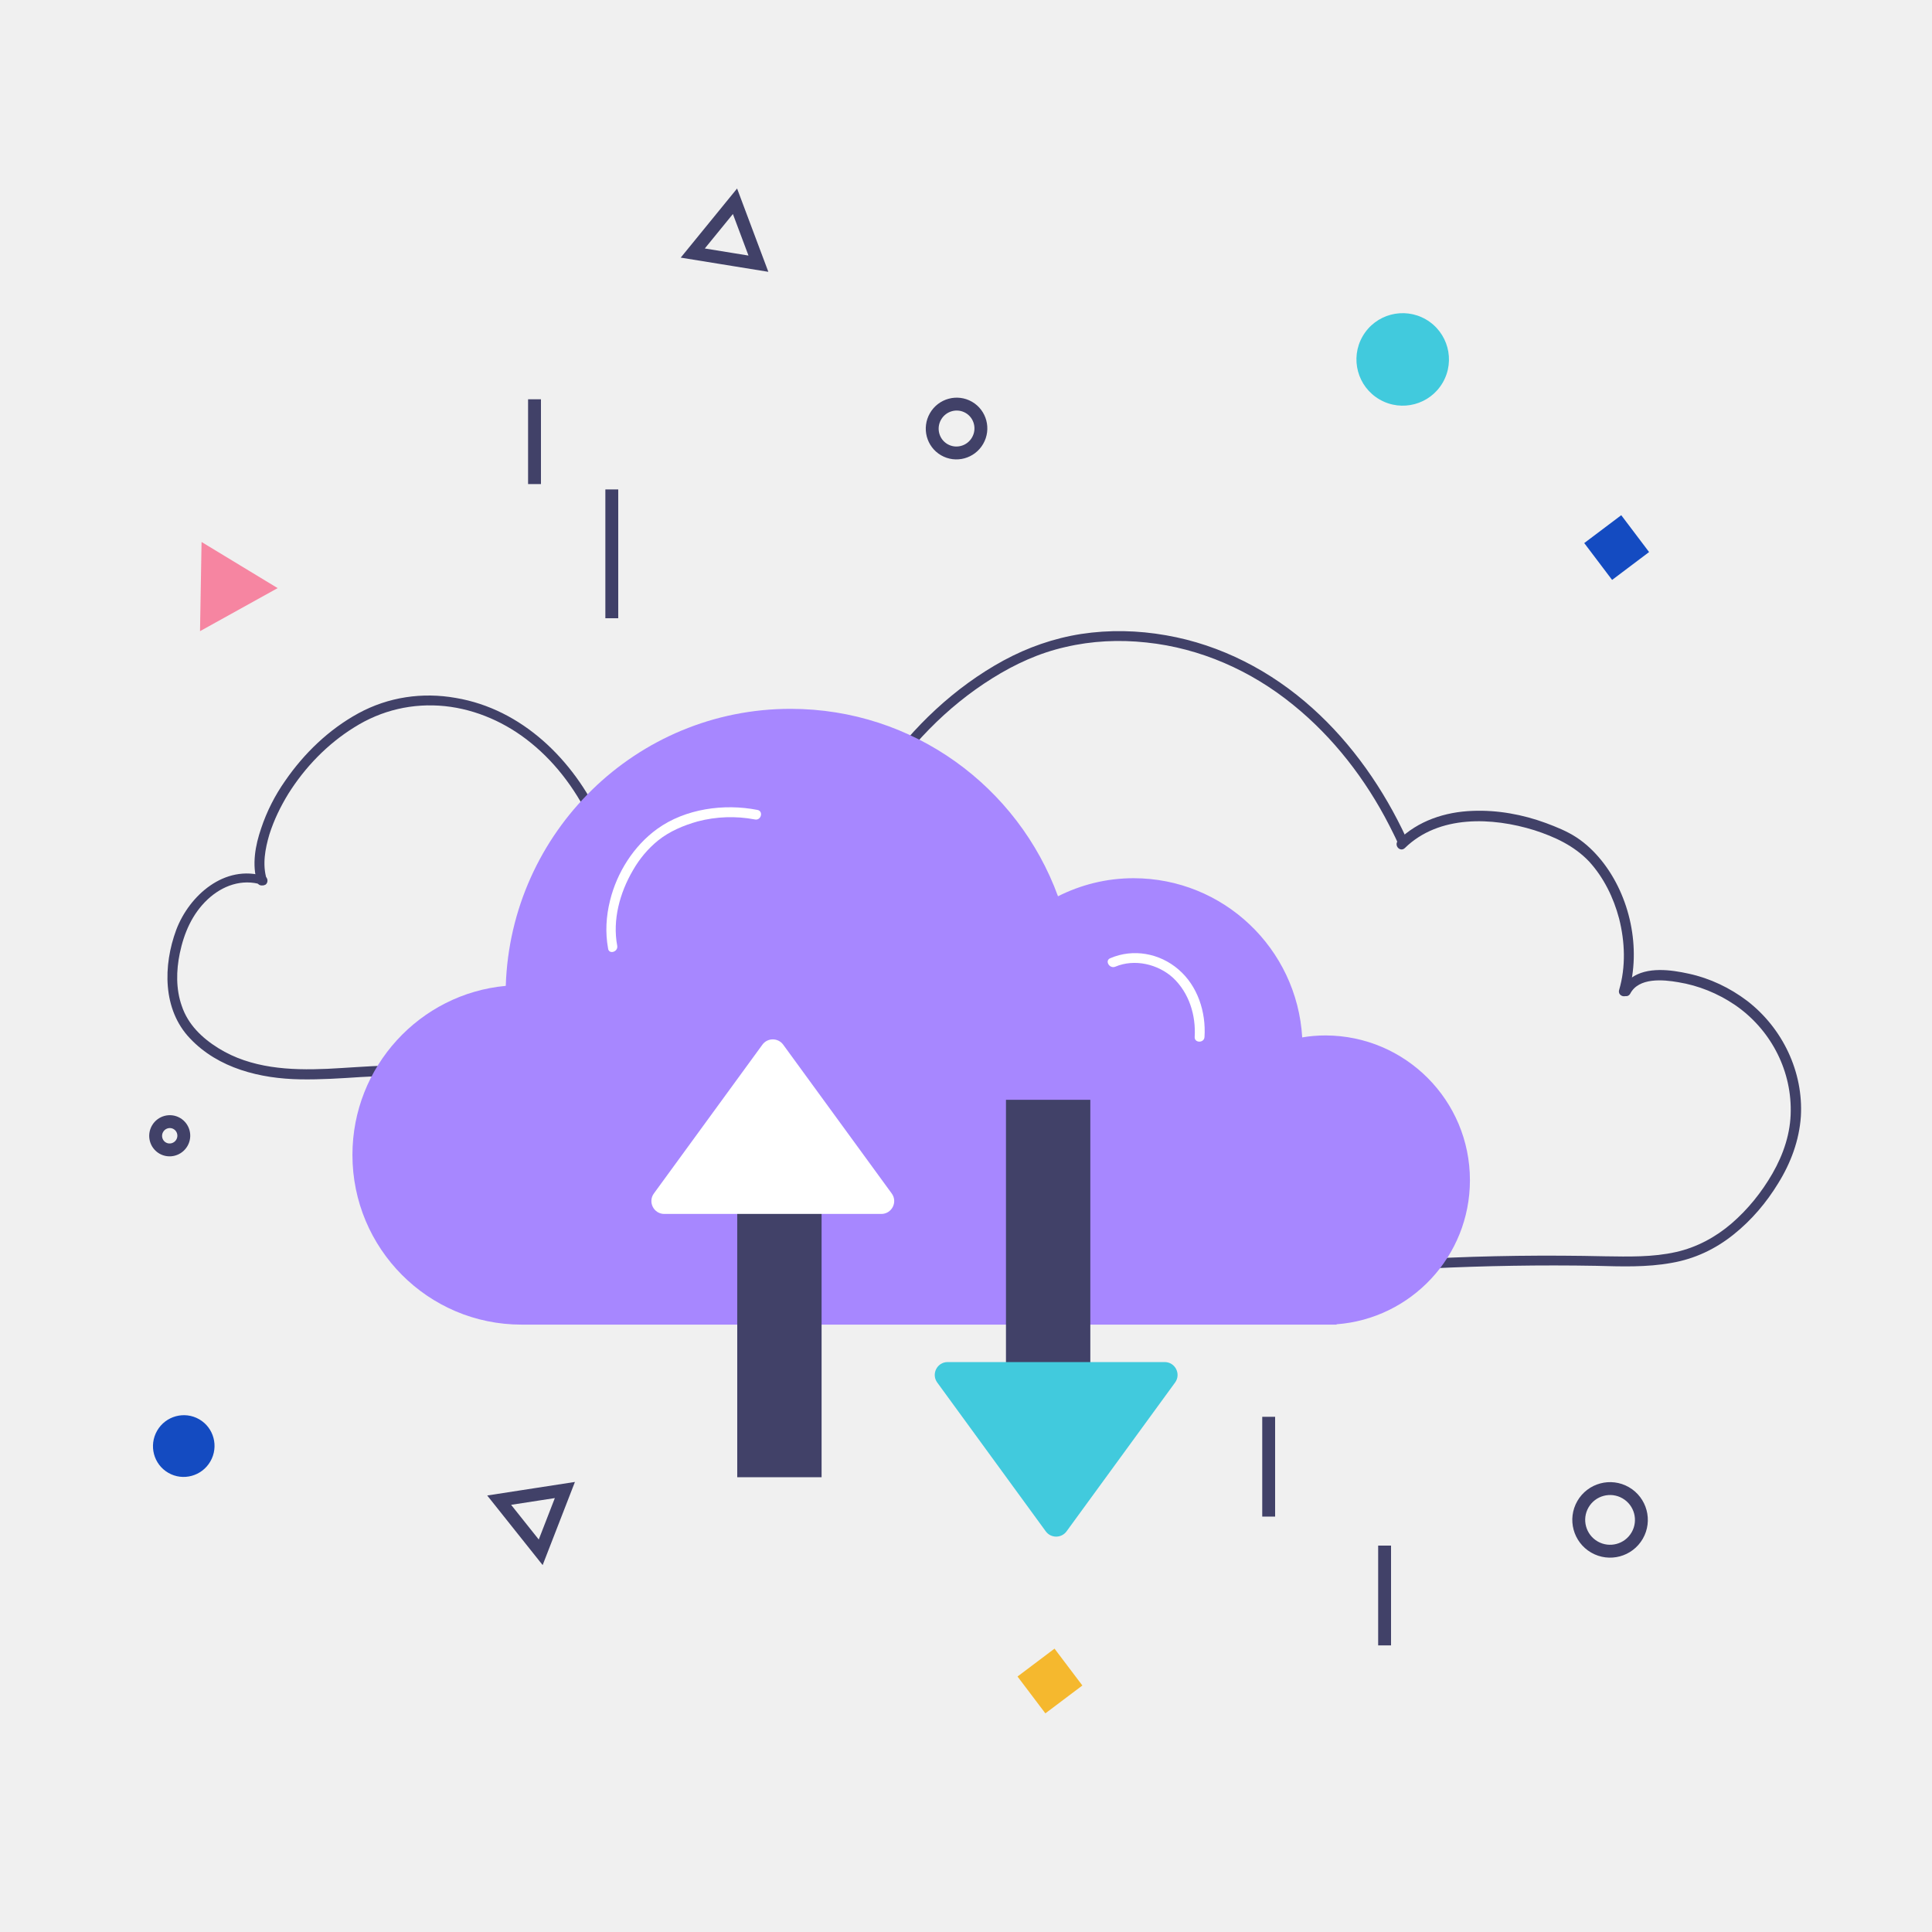
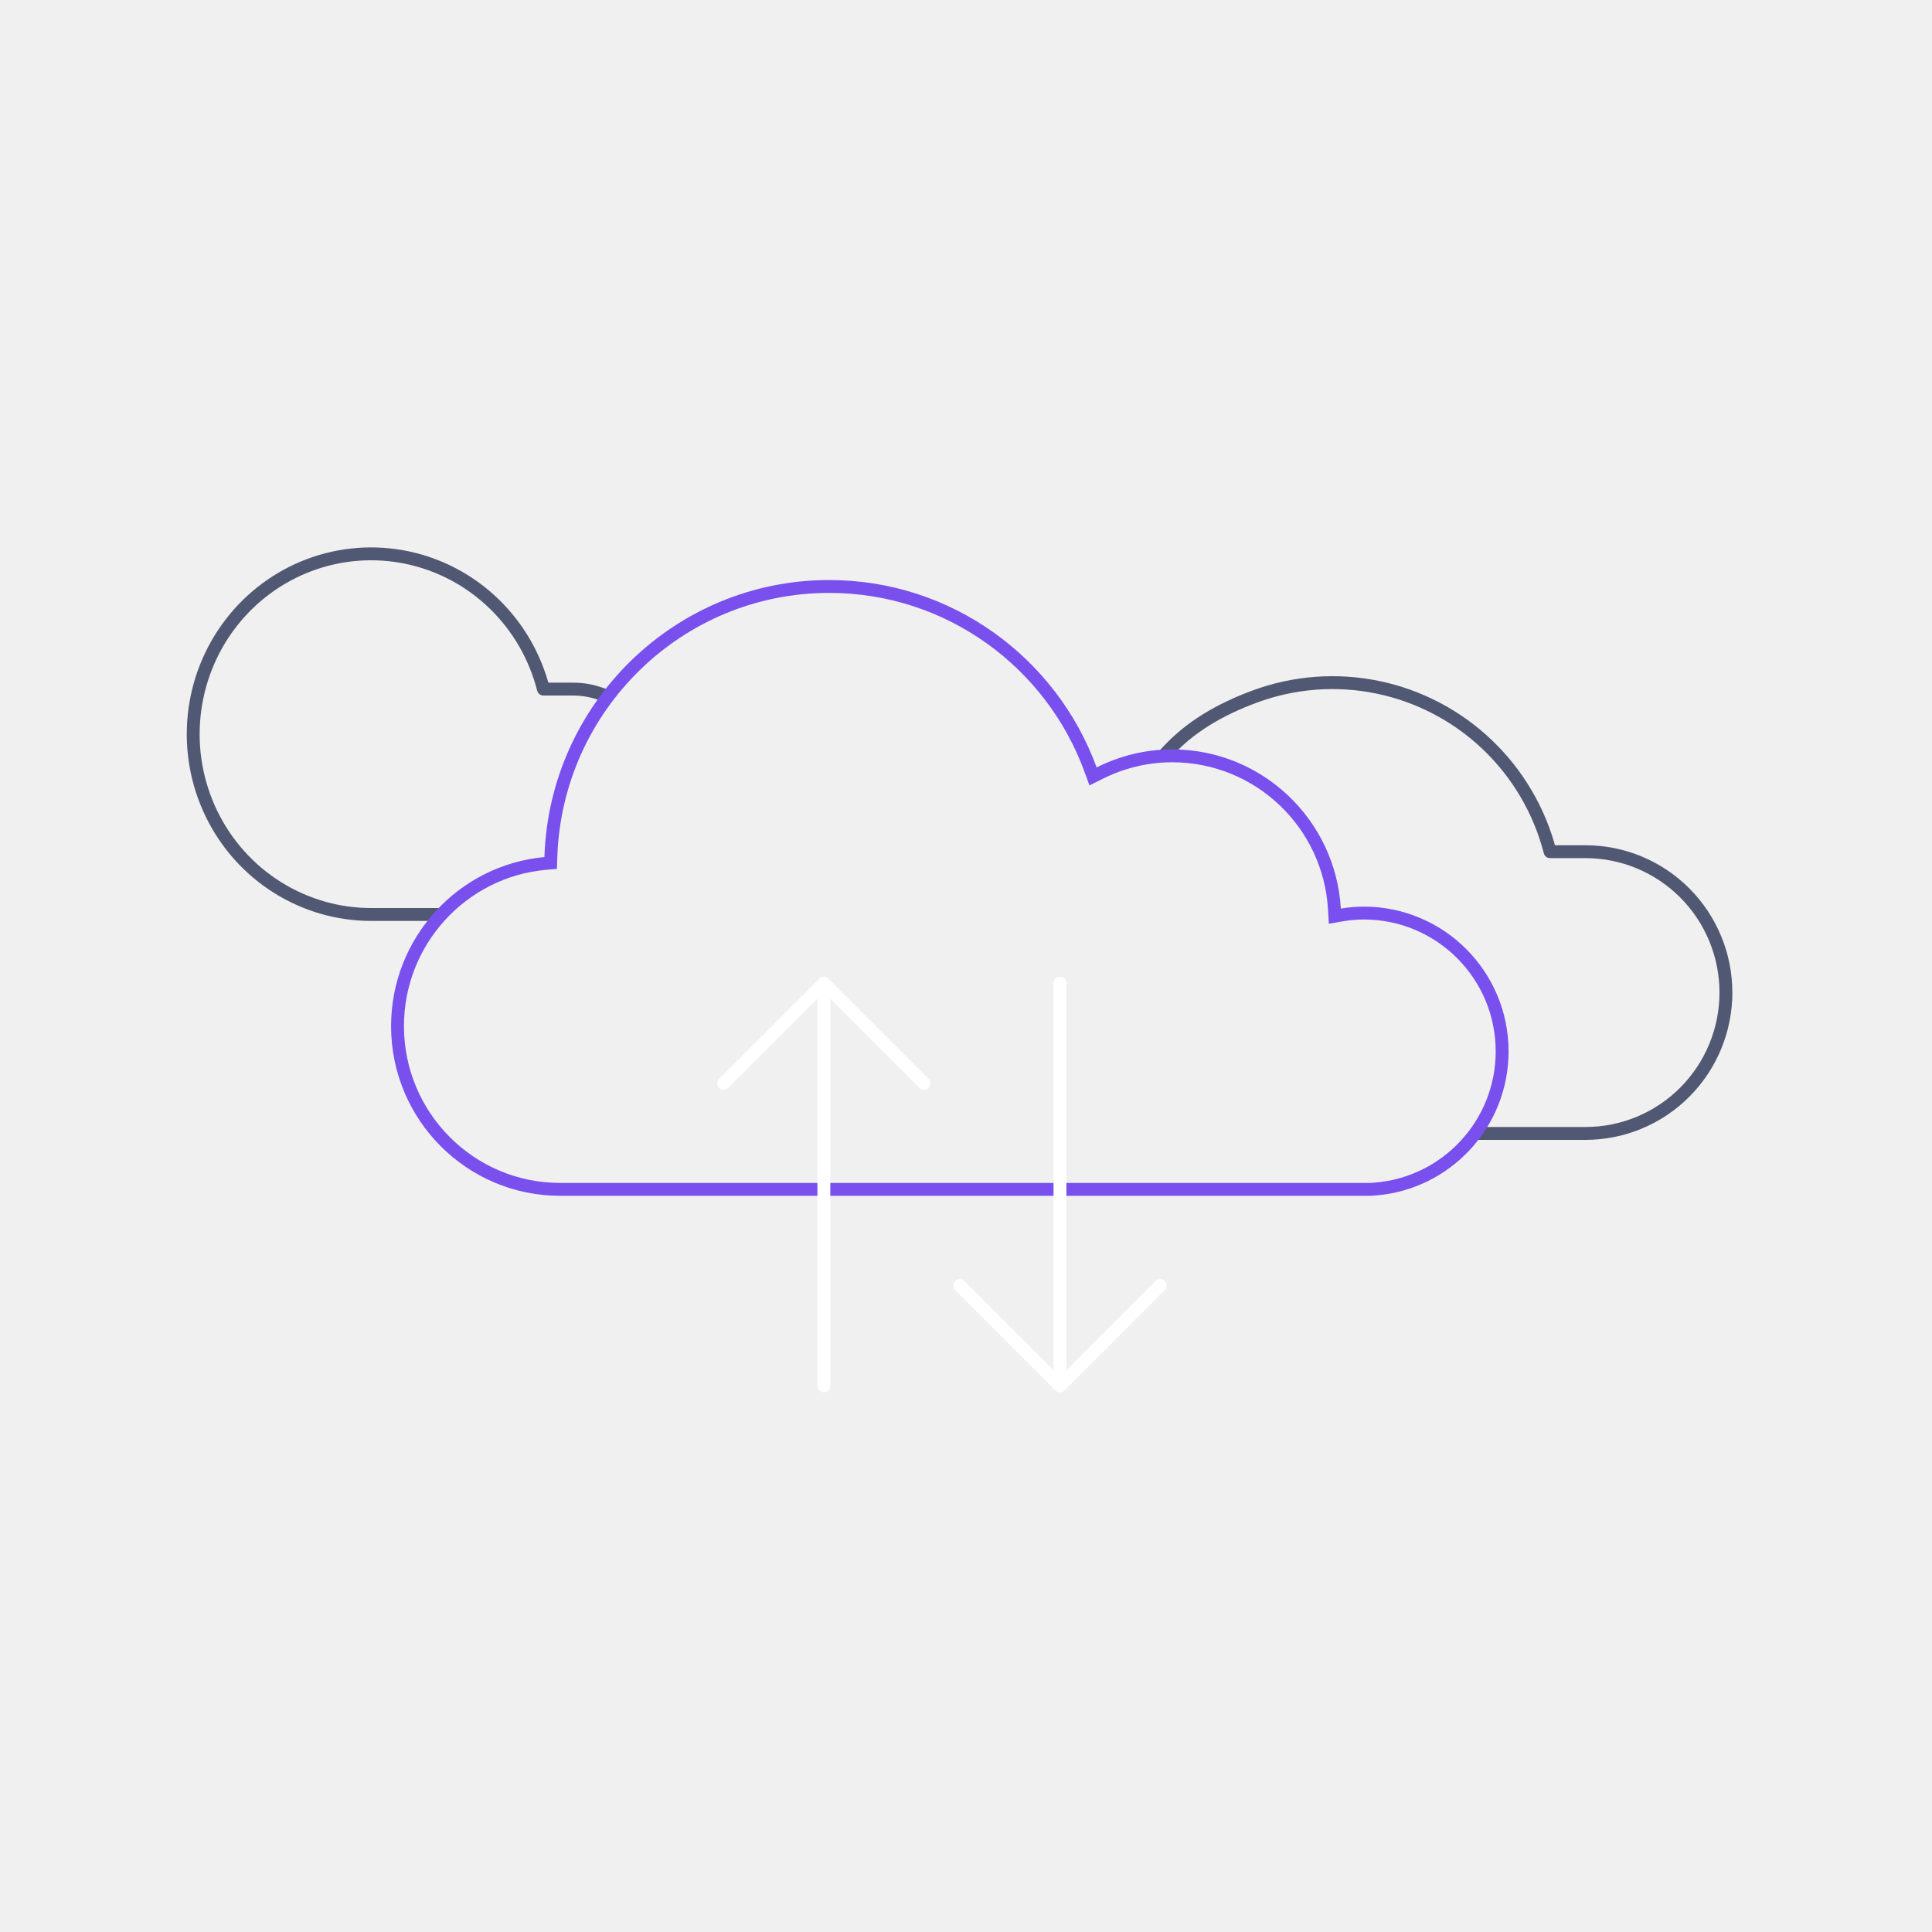
<svg xmlns="http://www.w3.org/2000/svg" width="150" height="150" viewBox="0 0 150 150" fill="none">
-   <path d="M107.11 31.015C108.828 32.007 111.025 31.419 112.016 29.701C113.008 27.984 112.419 25.788 110.701 24.796C108.983 23.804 106.786 24.392 105.795 26.109C104.803 27.827 105.392 30.023 107.11 31.015Z" fill="#41CADD" />
-   <path d="M75.9 34.214C75.374 35.126 74.216 35.436 73.317 34.917C72.417 34.398 72.107 33.24 72.633 32.328C73.159 31.417 74.317 31.107 75.217 31.626C76.116 32.145 76.426 33.303 75.9 34.214Z" stroke="#414168" />
-   <path d="M13.067 114.35C14.208 115.009 15.67 114.612 16.333 113.464C16.996 112.317 16.608 110.852 15.467 110.193C14.325 109.534 12.863 109.931 12.2 111.078C11.538 112.226 11.925 113.691 13.067 114.35Z" fill="#144BC1" />
-   <line x1="98.5" y1="117.748" x2="98.5" y2="110" stroke="#414168" />
-   <path d="M84.035 130.861L81.873 128L79 130.164L81.162 133.025L84.035 130.861Z" fill="#F5B82E" />
-   <path d="M128.035 42.861L125.873 40L123 42.164L125.163 45.025L128.035 42.861Z" fill="#144BC1" />
-   <path d="M53.786 19.647L57.065 15.626L58.883 20.473L53.786 19.647Z" stroke="#414168" />
-   <path d="M15.649 42.079L21.557 45.661L15.53 49.003L15.649 42.079Z" fill="#F685A1" />
-   <path d="M43.858 115.684L41.98 120.52L38.755 116.472L43.858 115.684Z" stroke="#414168" />
-   <path d="M14.122 88.726C13.816 89.255 13.146 89.433 12.627 89.134C12.108 88.834 11.928 88.164 12.233 87.636C12.538 87.107 13.208 86.928 13.727 87.228C14.246 87.528 14.427 88.198 14.122 88.726Z" stroke="#414168" />
-   <line x1="41.5" y1="37.584" x2="41.5" y2="31" stroke="#414168" />
-   <line x1="47.5" y1="48" x2="47.5" y2="38" stroke="#414168" />
-   <line y1="-0.5" x2="7.747" y2="-0.5" transform="matrix(-4.37114e-08 -1 1 1.31798e-06 108 127.748)" stroke="#414168" />
-   <path d="M127.112 119.22C126.441 120.383 124.954 120.781 123.79 120.11C122.627 119.438 122.228 117.951 122.899 116.788C123.57 115.626 125.058 115.227 126.221 115.899C127.384 116.571 127.783 118.058 127.112 119.22Z" stroke="#414168" />
-   <path d="M65.292 72.64C60.266 71.06 55.646 75.239 54.047 79.75C52.422 84.388 52.397 89.995 56.078 93.665C57.956 95.525 60.317 96.85 62.804 97.64C65.267 98.43 67.856 98.685 70.42 98.711C73.059 98.736 75.674 98.532 78.314 98.379C81.411 98.201 84.508 98.124 87.605 97.997C94.28 97.742 100.956 97.411 107.632 97.054C108.445 97.003 109.282 96.952 110.095 96.901C110.577 96.876 110.577 96.111 110.095 96.137C103.596 96.519 97.123 96.85 90.625 97.105C87.427 97.233 84.228 97.335 81.03 97.462C78.466 97.564 75.877 97.793 73.313 97.895C68.364 98.099 63.185 97.768 58.921 94.939C56.839 93.563 55.088 91.753 54.301 89.332C53.565 87.09 53.615 84.643 54.098 82.35C54.605 79.954 55.545 77.711 57.22 75.902C58.794 74.195 60.977 72.946 63.337 73.048C63.921 73.073 64.505 73.175 65.089 73.354C65.546 73.532 65.749 72.793 65.292 72.64Z" fill="#414168" />
-   <path d="M65.444 72.895C64.809 70.958 65.19 68.843 65.774 66.931C66.358 65.02 67.221 63.236 68.262 61.554C70.47 58.012 73.491 54.877 77.044 52.66C78.796 51.564 80.674 50.698 82.705 50.239C84.761 49.755 86.893 49.653 89 49.882C93.189 50.316 97.148 52.074 100.398 54.724C103.52 57.247 106.033 60.509 107.86 64.077C108.089 64.536 108.317 64.969 108.52 65.428C108.724 65.861 109.384 65.479 109.18 65.046C107.429 61.274 104.992 57.757 101.895 54.979C98.697 52.099 94.788 50.061 90.523 49.322C88.34 48.939 86.132 48.888 83.949 49.22C81.817 49.551 79.786 50.265 77.908 51.284C74.125 53.348 70.876 56.432 68.414 59.949C67.221 61.656 66.231 63.466 65.495 65.428C64.759 67.365 64.2 69.531 64.429 71.646C64.48 72.13 64.581 72.615 64.733 73.099C64.86 73.557 65.596 73.379 65.444 72.895Z" fill="#414168" />
-   <path d="M109.08 65.835C111.72 63.262 115.857 63.44 119.132 64.459C120.706 64.969 122.203 65.657 123.371 66.88C124.513 68.129 125.275 69.684 125.706 71.315C126.163 73.124 126.239 75.061 125.706 76.87C125.579 77.355 126.316 77.558 126.442 77.074C127.432 73.634 126.569 69.582 124.336 66.804C123.777 66.116 123.143 65.504 122.406 65.02C121.67 64.536 120.833 64.204 120.02 63.899C118.218 63.236 116.264 62.879 114.334 62.956C112.202 63.032 110.095 63.72 108.547 65.249C108.192 65.657 108.725 66.192 109.08 65.835Z" fill="#414168" />
-   <path d="M126.569 77.151C127.228 75.877 129.132 76.055 130.3 76.259C131.874 76.514 133.371 77.125 134.691 78.017C137.382 79.852 139.057 82.936 139.032 86.223C139.032 87.956 138.474 89.613 137.61 91.116C136.773 92.569 135.707 93.894 134.437 94.99C133.194 96.06 131.721 96.85 130.122 97.207C128.32 97.615 126.442 97.564 124.614 97.538C120.07 97.436 115.552 97.487 111.008 97.717C110.526 97.742 110.526 98.507 111.008 98.481C115.298 98.278 119.588 98.201 123.903 98.278C125.858 98.329 127.838 98.405 129.792 98.048C131.569 97.742 133.194 96.978 134.615 95.831C135.986 94.735 137.154 93.359 138.067 91.855C139.032 90.301 139.692 88.542 139.819 86.682C140.022 83.216 138.397 79.827 135.656 77.712C134.311 76.692 132.762 75.953 131.112 75.596C129.716 75.29 127.888 75.036 126.645 75.927C126.34 76.131 126.112 76.412 125.934 76.743C125.68 77.202 126.315 77.584 126.569 77.151Z" fill="#414168" />
-   <path d="M20.507 68.025C17.461 67.082 14.694 69.503 13.679 72.204C12.663 74.957 12.613 78.372 14.745 80.614C16.953 82.959 20.228 83.749 23.325 83.8C24.898 83.826 26.447 83.724 27.995 83.622C29.823 83.52 31.65 83.469 33.503 83.392C38.022 83.214 42.566 83.01 47.084 82.73C47.566 82.704 47.566 81.94 47.084 81.965C43.276 82.195 39.469 82.373 35.636 82.526C33.757 82.602 31.879 82.679 30 82.73C28.477 82.781 26.929 82.908 25.406 82.984C22.512 83.112 19.492 82.959 16.953 81.379C15.684 80.589 14.592 79.544 14.11 78.091C13.653 76.792 13.679 75.365 13.958 74.014C14.288 72.434 14.922 70.956 16.116 69.834C17.258 68.764 18.781 68.203 20.329 68.688C20.761 68.891 20.964 68.153 20.507 68.025Z" fill="#414168" />
-   <path d="M20.711 68.28C20.355 67.133 20.584 65.909 20.914 64.788C21.269 63.667 21.777 62.622 22.386 61.628C23.681 59.564 25.432 57.755 27.488 56.48C29.62 55.13 32.057 54.569 34.545 54.824C36.982 55.079 39.317 56.123 41.221 57.678C43.302 59.36 44.876 61.577 45.993 63.998C46.196 64.431 46.856 64.049 46.653 63.616C44.521 59.003 40.535 55.053 35.383 54.187C32.793 53.728 30.153 54.11 27.818 55.384C25.534 56.633 23.604 58.493 22.132 60.634C21.345 61.756 20.711 63.004 20.279 64.304C19.822 65.629 19.543 67.133 19.974 68.509C20.127 68.942 20.863 68.738 20.711 68.28Z" fill="#414168" />
-   <path d="M46.576 64.227C48.099 62.749 50.485 62.851 52.389 63.437C53.303 63.718 54.191 64.125 54.851 64.839C55.511 65.552 55.968 66.47 56.197 67.413C56.476 68.458 56.501 69.579 56.197 70.649C56.07 71.134 56.806 71.338 56.933 70.853C57.542 68.738 57.009 66.292 55.613 64.584C54.927 63.718 54.014 63.208 52.973 62.851C51.881 62.469 50.688 62.239 49.546 62.291C48.251 62.342 46.982 62.775 46.018 63.692C45.688 64.049 46.221 64.584 46.576 64.227Z" fill="#414168" />
-   <path d="M56.984 70.93C57.39 70.216 58.507 70.369 59.167 70.497C60.081 70.675 60.944 71.032 61.706 71.593C63.254 72.688 64.168 74.523 64.092 76.435C64.016 78.397 62.746 80.257 61.274 81.481C60.513 82.092 59.65 82.525 58.685 82.704C57.619 82.908 56.527 82.857 55.461 82.831C52.847 82.78 50.207 82.806 47.592 82.933C47.11 82.959 47.11 83.723 47.592 83.698C50.181 83.57 52.77 83.519 55.334 83.596C56.527 83.621 57.72 83.672 58.888 83.443C59.954 83.239 60.919 82.755 61.782 82.067C63.406 80.742 64.752 78.652 64.853 76.511C64.955 74.396 63.939 72.357 62.264 71.083C61.35 70.395 60.233 69.91 59.091 69.758C58.127 69.605 56.857 69.605 56.324 70.599C56.096 70.981 56.756 71.363 56.984 70.93Z" fill="#414168" />
-   <path d="M114.125 91.63C114.125 97.542 109.556 102.384 103.769 102.817V102.843H40.487C33.227 102.843 27.363 96.931 27.363 89.668C27.363 82.812 32.592 77.154 39.268 76.543C39.649 64.616 49.396 55.034 61.378 55.034C70.922 55.034 79.045 61.099 82.142 69.586C83.918 68.694 85.898 68.184 88.005 68.184C94.986 68.184 100.697 73.638 101.103 80.544C101.687 80.442 102.296 80.391 102.931 80.391C109.125 80.417 114.125 85.437 114.125 91.63Z" fill="#A787FF" />
-   <path d="M47.922 73.434C47.541 71.421 48.125 69.305 49.14 67.572C49.648 66.68 50.308 65.89 51.095 65.253C51.983 64.54 53.075 64.081 54.166 63.775C55.613 63.393 57.136 63.342 58.608 63.622C59.091 63.724 59.294 62.985 58.811 62.883C56.222 62.373 53.202 62.781 51.019 64.361C49.191 65.686 47.896 67.751 47.363 69.917C47.059 71.14 46.983 72.389 47.211 73.638C47.262 74.122 47.998 73.918 47.922 73.434Z" fill="white" />
-   <path d="M86.587 75.056C88.085 74.419 89.912 74.852 91.08 75.923C92.324 77.095 92.857 78.828 92.755 80.51C92.73 80.994 93.491 80.994 93.517 80.51C93.644 78.573 92.984 76.534 91.486 75.26C90.039 74.011 87.983 73.629 86.206 74.394C85.749 74.572 86.13 75.235 86.587 75.056Z" fill="white" />
-   <path d="M68.992 93.006L60.539 81.207C60.412 81.028 60.158 81.028 60.031 81.207L51.248 92.802C51.096 93.006 51.248 93.312 51.502 93.312L57.239 93.388V114.693H63.788V93.465L68.763 93.516C68.992 93.541 69.144 93.235 68.992 93.006Z" fill="#414168" />
-   <path d="M72.899 107.073L81.352 118.873C81.479 119.051 81.733 119.051 81.86 118.873L90.642 107.277C90.795 107.073 90.642 106.768 90.389 106.768L84.652 106.691V85.386H78.103V106.615L73.128 106.564C72.899 106.538 72.747 106.844 72.899 107.073Z" fill="#414168" />
-   <path d="M59.192 81.108C59.592 80.56 60.408 80.56 60.808 81.108L69.233 92.661C69.715 93.322 69.243 94.25 68.425 94.25H51.575C50.757 94.25 50.285 93.322 50.767 92.661L59.192 81.108Z" fill="white" />
-   <path d="M82.808 118.892C82.409 119.44 81.591 119.44 81.192 118.892L72.767 107.339C72.285 106.679 72.757 105.75 73.575 105.75L90.425 105.75C91.243 105.75 91.715 106.679 91.233 107.339L82.808 118.892Z" fill="#41CADD" />
+   <path d="M47 54C46.051 53.645 45.397 53.5 44.366 53.5H42.19C41.544 50.964 40.209 48.663 38.337 46.858C36.465 45.052 34.131 43.816 31.6 43.288C29.068 42.76 26.442 42.962 24.018 43.871C21.595 44.78 19.472 46.36 17.89 48.431C16.308 50.502 15.332 52.981 15.071 55.587C14.81 58.192 15.275 60.82 16.414 63.17C17.553 65.521 19.32 67.501 21.514 68.885C23.708 70.269 26.241 71.002 28.825 71H34" stroke="#515873" stroke-linecap="round" stroke-linejoin="round" />
+   <path d="M90.5 58.5C92.383 56.41 94.746 55.071 97.392 54.089C100.453 52.952 103.771 52.699 106.968 53.359C110.165 54.019 113.114 55.566 115.478 57.822C117.843 60.079 119.529 62.955 120.346 66.125H123.094C125.986 66.125 128.76 67.277 130.806 69.329C132.851 71.38 134 74.162 134 77.062C134 79.963 132.851 82.745 130.806 84.796C128.76 86.848 125.986 88 123.094 88H114.67" stroke="#515873" stroke-linecap="round" stroke-linejoin="round" />
+   <path d="M106.731 92.318L106.41 92.342H43.487C36.506 92.342 30.863 86.656 30.863 79.667C30.863 73.07 35.895 67.628 42.314 67.04L42.754 67L42.768 66.558C43.14 54.898 52.67 45.533 64.378 45.533C73.704 45.533 81.644 51.46 84.672 59.756L84.864 60.283L85.366 60.032C87.077 59.173 88.981 58.683 91.005 58.683C97.719 58.683 103.213 63.929 103.604 70.573L103.637 71.132L104.189 71.036C104.742 70.939 105.322 70.89 105.93 70.89C111.848 70.915 116.625 75.712 116.625 81.629C116.625 87.278 112.259 91.904 106.731 92.318Z" stroke="#7950ED" />
+   <path d="M56.186 84.109L63.964 76.331L71.742 84.109" stroke="white" stroke-linecap="round" stroke-linejoin="round" />
+   <path d="M90.074 99.812L82.296 107.591L74.518 99.812" stroke="white" stroke-linecap="round" stroke-linejoin="round" />
+   <path d="M63.964 76.333V107.592" stroke="white" stroke-linecap="round" stroke-linejoin="round" />
+   <path d="M82.297 107.592L82.297 76.333" stroke="white" stroke-linecap="round" stroke-linejoin="round" />
</svg>
